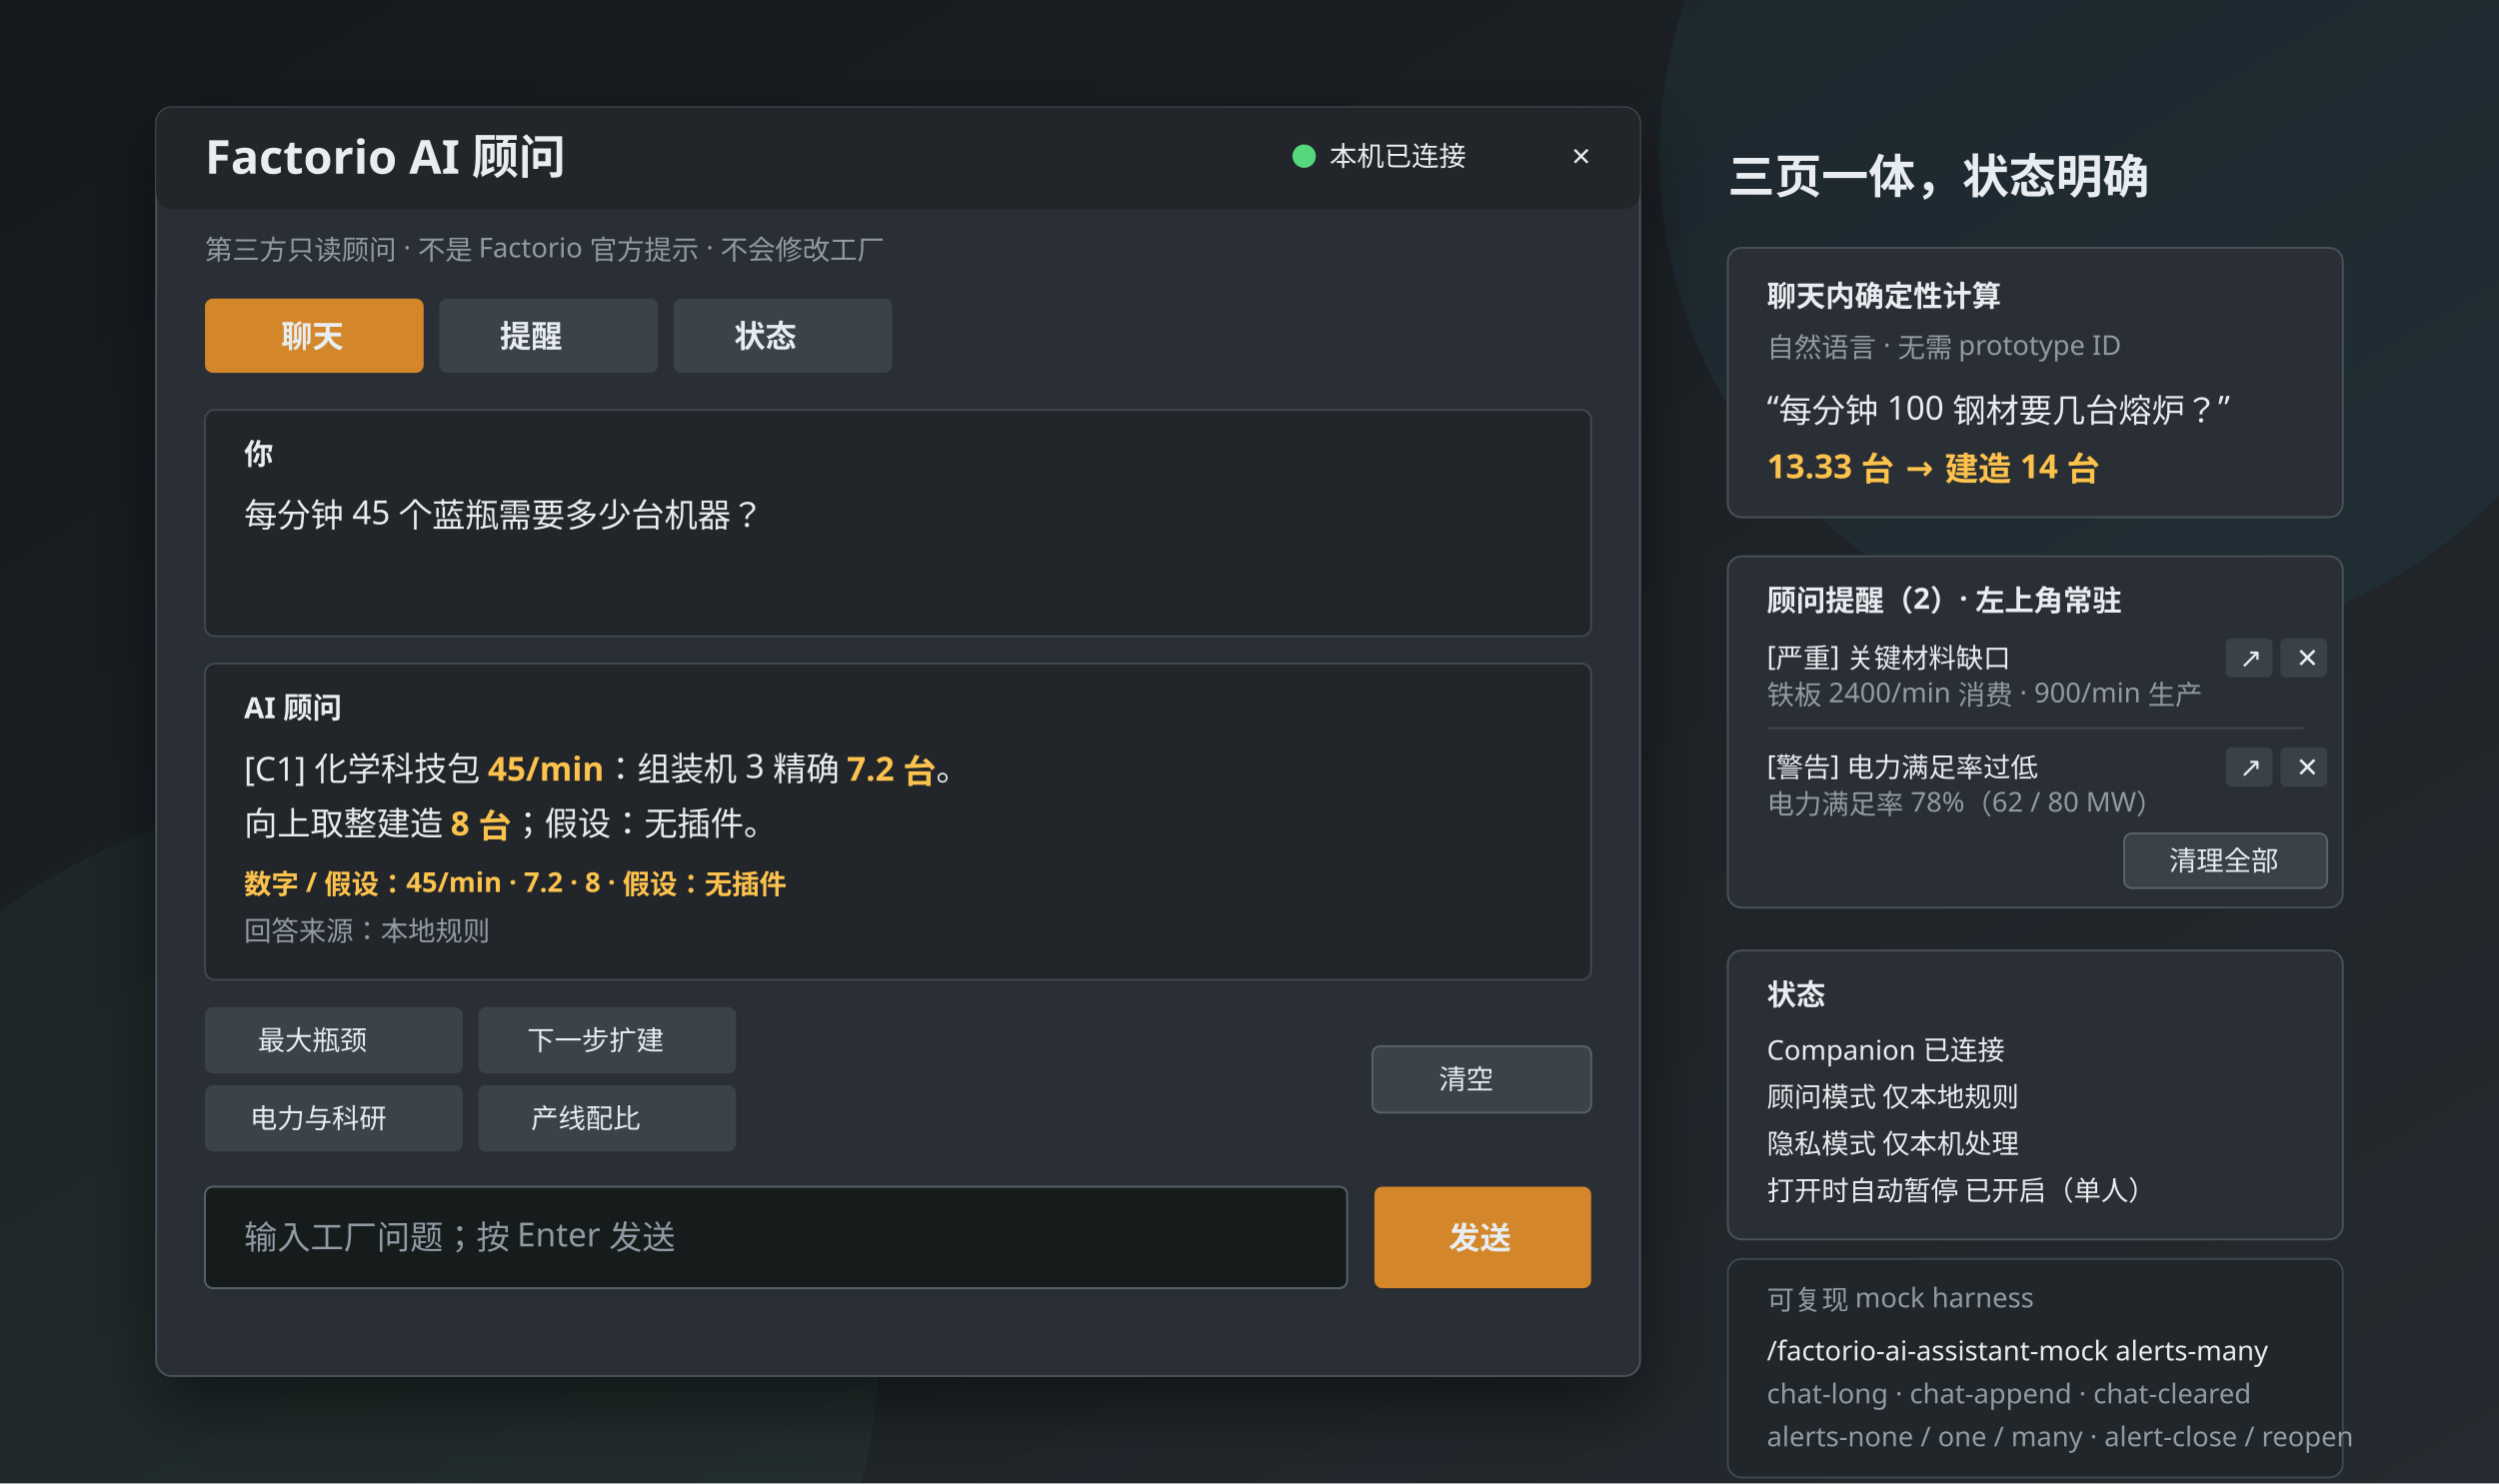
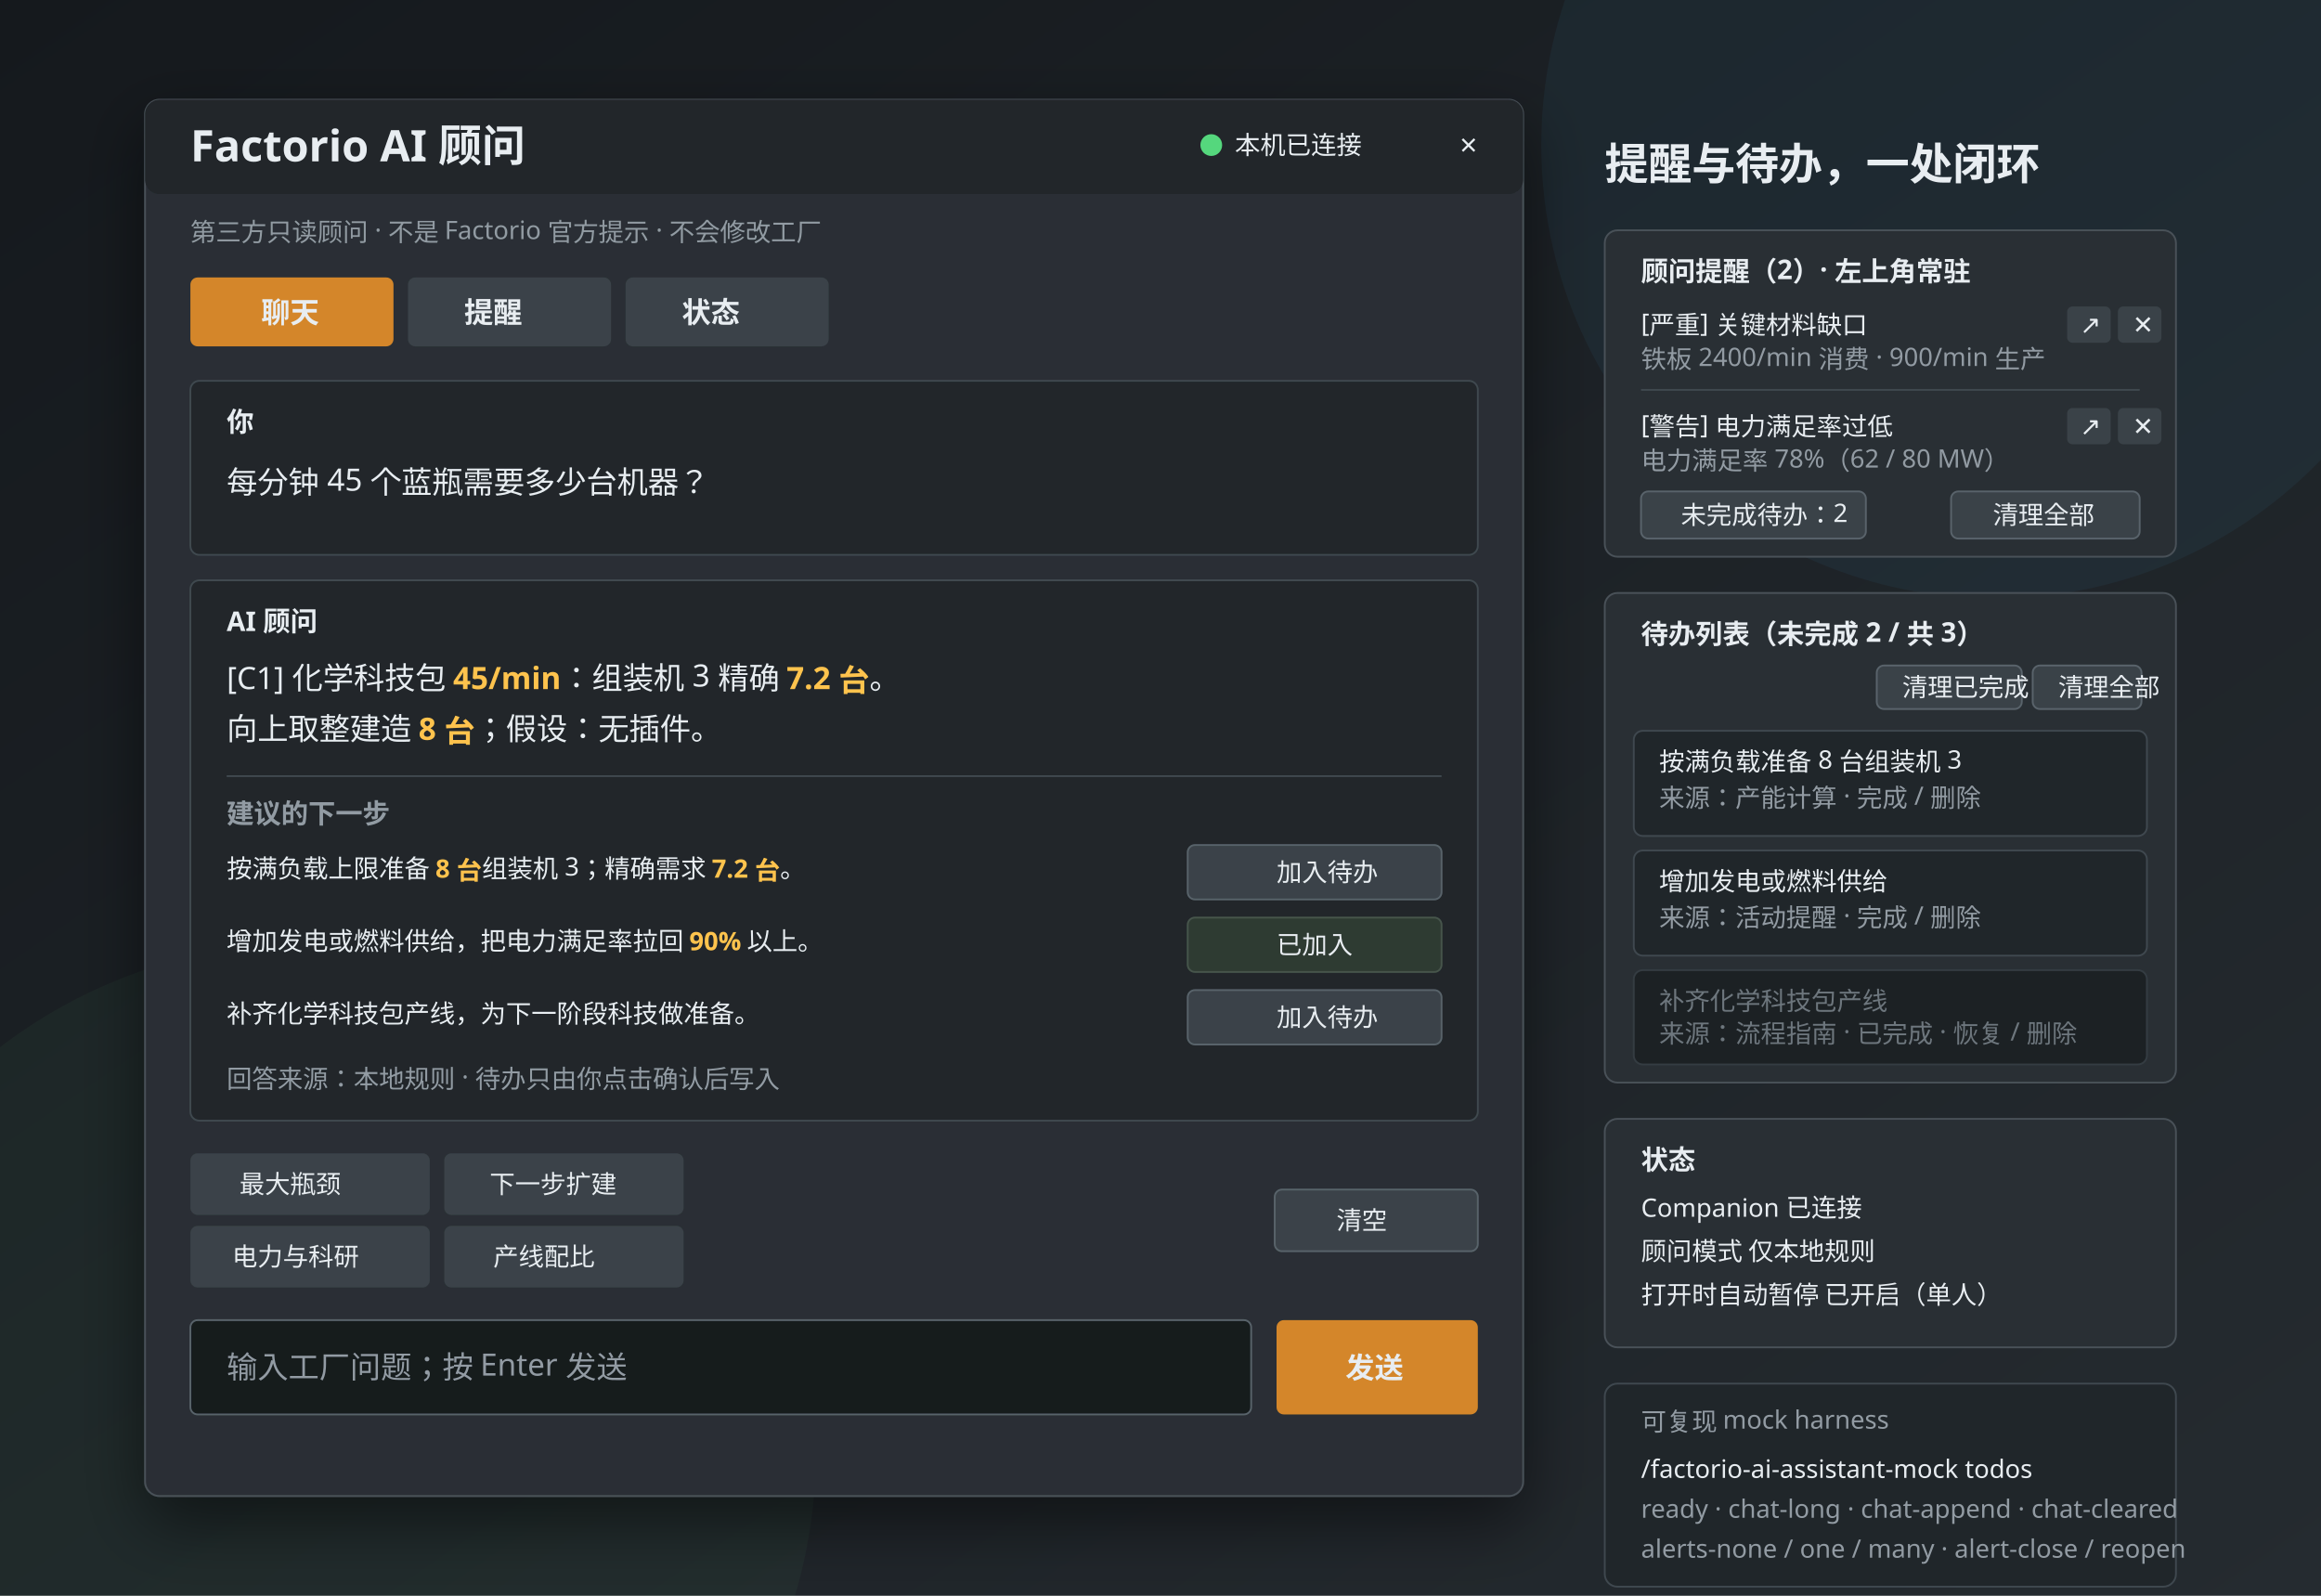
- <svg xmlns="http://www.w3.org/2000/svg" width="1280" height="760" viewBox="0 0 1280 760">
+ <svg xmlns="http://www.w3.org/2000/svg" width="1280" height="880" viewBox="0 0 1280 880">
  <defs>
    <linearGradient id="background" x1="0" y1="0" x2="1" y2="1">
      <stop offset="0" stop-color="#15191d" />
      <stop offset="1" stop-color="#252b30" />
    </linearGradient>
    <filter id="shadow" x="-20%" y="-20%" width="140%" height="140%">
      <feDropShadow dx="0" dy="14" stdDeviation="18" flood-color="#000" flood-opacity=".5" />
    </filter>
    <style>
      .text { font-family: "Noto Sans SC", "Microsoft YaHei", sans-serif; fill: #e8edf1; }
      .muted { fill: #929ba3; }
      .small { font-size: 14px; }
      .body { font-size: 17px; }
      .label { font-size: 15px; font-weight: 700; }
      .title { font-size: 24px; font-weight: 700; }
      .tab { font-size: 16px; font-weight: 700; }
      .number { fill: #ffc34d; font-weight: 700; }
+       .done { fill: #6d767d; }
    </style>
  </defs>
-   <rect width="1280" height="760" fill="url(#background)" />
+   <rect width="1280" height="880" fill="url(#background)" />
  <circle cx="1100" cy="80" r="250" fill="#3789b8" opacity=".08" />
-   <circle cx="170" cy="690" r="280" fill="#58a86a" opacity=".06" />
+   <circle cx="170" cy="800" r="280" fill="#58a86a" opacity=".06" />
  <g filter="url(#shadow)">
-     <rect x="80" y="55" width="760" height="650" rx="8" fill="#292f34" stroke="#495158" />
+     <rect x="80" y="55" width="760" height="770" rx="8" fill="#292f34" stroke="#495158" />
    <rect x="80" y="55" width="760" height="52" rx="8" fill="#202529" />
    <text class="text title" x="105" y="89">Factorio AI 顾问</text>
    <circle cx="668" cy="80" r="6" fill="#55d77d" />
    <text class="text small" x="681" y="85" fill="#55d77d">本机已连接</text>
    <text class="text body" x="805" y="86">×</text>
    <text class="text small muted" x="105" y="133">第三方只读顾问 · 不是 Factorio 官方提示 · 不会修改工厂</text>
    <g transform="translate(105 153)">
      <rect width="112" height="38" rx="4" fill="#d48629" />
      <text class="text tab" x="39" y="25">聊天</text>
      <rect x="120" width="112" height="38" rx="4" fill="#3a4248" />
      <text class="text tab" x="151" y="25">提醒</text>
      <rect x="240" width="112" height="38" rx="4" fill="#3a4248" />
      <text class="text tab" x="271" y="25">状态</text>
    </g>
-     <rect x="105" y="210" width="710" height="116" rx="5" fill="#20262a" stroke="#3f484f" />
+     <rect x="105" y="210" width="710" height="96" rx="5" fill="#20262a" stroke="#3f484f" />
    <text class="text label" x="125" y="238" fill="#69df8d">你</text>
-     <text class="text body" x="125" y="270">每分钟 45 个蓝瓶需要多少台机器？</text>
-     <rect x="105" y="340" width="710" height="162" rx="5" fill="#20262a" stroke="#3f484f" />
-     <text class="text label" x="125" y="368" fill="#63bfe8">AI 顾问</text>
-     <text class="text body" x="125" y="400">[C1] 化学科技包 <tspan class="number">45/min</tspan>：组装机 3 精确 <tspan class="number">7.2 台</tspan>。</text>
-     <text class="text body" x="125" y="428">向上取整建造 <tspan class="number">8 台</tspan>；假设：无插件。</text>
-     <text class="text small number" x="125" y="458">数字 / 假设：45/min · 7.2 · 8 · 假设：无插件</text>
-     <text class="text small muted" x="125" y="482">回答来源：本地规则</text>
-     <g transform="translate(105 516)">
+     <text class="text body" x="125" y="272">每分钟 45 个蓝瓶需要多少台机器？</text>
+     <rect x="105" y="320" width="710" height="298" rx="5" fill="#20262a" stroke="#3f484f" />
+     <text class="text label" x="125" y="348" fill="#63bfe8">AI 顾问</text>
+     <text class="text body" x="125" y="380">[C1] 化学科技包 <tspan class="number">45/min</tspan>：组装机 3 精确 <tspan class="number">7.2 台</tspan>。</text>
+     <text class="text body" x="125" y="408">向上取整建造 <tspan class="number">8 台</tspan>；假设：无插件。</text>
+     <line x1="125" y1="428" x2="795" y2="428" stroke="#3f484f" />
+     <text class="text label muted" x="125" y="454">建议的下一步</text>
+     <text class="text small" x="125" y="484">按满负载上限准备 <tspan class="number">8 台</tspan>组装机 3；精确需求 <tspan class="number">7.2 台</tspan>。</text>
+     <rect x="655" y="466" width="140" height="30" rx="4" fill="#3a4248" stroke="#59636b" />
+     <text class="text small" x="704" y="486" fill="#c8d0d6">加入待办</text>
+     <text class="text small" x="125" y="524">增加发电或燃料供给，把电力满足率拉回 <tspan class="number">90%</tspan> 以上。</text>
+     <rect x="655" y="506" width="140" height="30" rx="4" fill="#2f3a33" stroke="#46554b" />
+     <text class="text small" x="704" y="526" fill="#6d8f78">已加入</text>
+     <text class="text small" x="125" y="564">补齐化学科技包产线，为下一阶段科技做准备。</text>
+     <rect x="655" y="546" width="140" height="30" rx="4" fill="#3a4248" stroke="#59636b" />
+     <text class="text small" x="704" y="566" fill="#c8d0d6">加入待办</text>
+     <text class="text small muted" x="125" y="600">回答来源：本地规则 · 待办只由你点击确认后写入</text>
+     <g transform="translate(105 636)">
      <rect width="132" height="34" rx="4" fill="#3a4248" />
      <text class="text small" x="27" y="22">最大瓶颈</text>
      <rect x="140" width="132" height="34" rx="4" fill="#3a4248" />
      <text class="text small" x="165" y="22">下一步扩建</text>
      <rect y="40" width="132" height="34" rx="4" fill="#3a4248" />
      <text class="text small" x="23" y="62">电力与科研</text>
      <rect x="140" y="40" width="132" height="34" rx="4" fill="#3a4248" />
      <text class="text small" x="167" y="62">产线配比</text>
      <rect x="598" y="20" width="112" height="34" rx="4" fill="#3a4248" stroke="#59636b" />
      <text class="text small" x="632" y="42">清空</text>
    </g>
-     <rect x="105" y="608" width="585" height="52" rx="4" fill="#151a1d" stroke="#59636b" />
-     <text class="text body muted" x="125" y="640">输入工厂问题；按 Enter 发送</text>
-     <rect x="704" y="608" width="111" height="52" rx="4" fill="#d48629" />
-     <text class="text tab" x="742" y="640">发送</text>
+     <rect x="105" y="728" width="585" height="52" rx="4" fill="#151a1d" stroke="#59636b" />
+     <text class="text body muted" x="125" y="760">输入工厂问题；按 Enter 发送</text>
+     <rect x="704" y="728" width="111" height="52" rx="4" fill="#d48629" />
+     <text class="text tab" x="742" y="760">发送</text>
  </g>
  <g transform="translate(885 75)">
-     <text class="text title" x="0" y="24">三页一体，状态明确</text>
-     <rect x="0" y="52" width="315" height="138" rx="7" fill="#292f34" stroke="#495158" />
-     <text class="text label" x="20" y="82" fill="#ffc34d">聊天内确定性计算</text>
-     <text class="text small muted" x="20" y="108">自然语言  ·  无需 prototype ID</text>
-     <text class="text body" x="20" y="140">“每分钟 100 钢材要几台熔炉？”</text>
-     <text class="text body number" x="20" y="170">13.33 台 → 建造 14 台</text>
-     <rect x="0" y="210" width="315" height="180" rx="7" fill="#292f34" stroke="#495158" />
-     <text class="text label" x="20" y="238" fill="#ffb33f">顾问提醒（2）· 左上角常驻</text>
-     <text class="text small" x="20" y="266" fill="#ff5a4d">[严重] 关键材料缺口</text>
-     <text class="text small muted" x="20" y="286">铁板 2400/min 消费 · 900/min 生产</text>
-     <rect x="255" y="252" width="24" height="20" rx="3" fill="#3a4248" />
-     <text class="text small" x="262" y="267" fill="#c8d0d6">↗</text>
-     <rect x="283" y="252" width="24" height="20" rx="3" fill="#3a4248" />
-     <text class="text small" x="291" y="267" fill="#c8d0d6">✕</text>
-     <line x1="20" y1="298" x2="295" y2="298" stroke="#3f484f" />
-     <text class="text small" x="20" y="322" fill="#ffb33f">[警告] 电力满足率过低</text>
-     <text class="text small muted" x="20" y="342">电力满足率 78%（62 / 80 MW）</text>
-     <rect x="255" y="308" width="24" height="20" rx="3" fill="#3a4248" />
-     <text class="text small" x="262" y="323" fill="#c8d0d6">↗</text>
-     <rect x="283" y="308" width="24" height="20" rx="3" fill="#3a4248" />
-     <text class="text small" x="291" y="323" fill="#c8d0d6">✕</text>
-     <rect x="203" y="352" width="104" height="28" rx="4" fill="#3a4248" stroke="#59636b" />
-     <text class="text small" x="226" y="371" fill="#c8d0d6">清理全部</text>
-     <rect x="0" y="412" width="315" height="148" rx="7" fill="#292f34" stroke="#495158" />
-     <text class="text label" x="20" y="440" fill="#63bfe8">状态</text>
-     <text class="text small" x="20" y="468">Companion       已连接</text>
-     <text class="text small" x="20" y="492">顾问模式         仅本地规则</text>
-     <text class="text small" x="20" y="516">隐私模式         仅本机处理</text>
-     <text class="text small" x="20" y="540">打开时自动暂停   已开启（单人）</text>
-     <rect x="0" y="570" width="315" height="112" rx="7" fill="#20262a" stroke="#3f484f" />
-     <text class="text small muted" x="20" y="596">可复现 mock harness</text>
-     <text class="text small" x="20" y="622">/factorio-ai-assistant-mock alerts-many</text>
-     <text class="text small muted" x="20" y="644">chat-long · chat-append · chat-cleared</text>
-     <text class="text small muted" x="20" y="666">alerts-none / one / many · alert-close / reopen</text>
+     <text class="text title" x="0" y="24">提醒与待办，一处闭环</text>
+     <rect x="0" y="52" width="315" height="180" rx="7" fill="#292f34" stroke="#495158" />
+     <text class="text label" x="20" y="80" fill="#ffb33f">顾问提醒（2）· 左上角常驻</text>
+     <text class="text small" x="20" y="108" fill="#ff5a4d">[严重] 关键材料缺口</text>
+     <text class="text small muted" x="20" y="128">铁板 2400/min 消费 · 900/min 生产</text>
+     <rect x="255" y="94" width="24" height="20" rx="3" fill="#3a4248" />
+     <text class="text small" x="262" y="109" fill="#c8d0d6">↗</text>
+     <rect x="283" y="94" width="24" height="20" rx="3" fill="#3a4248" />
+     <text class="text small" x="291" y="109" fill="#c8d0d6">✕</text>
+     <line x1="20" y1="140" x2="295" y2="140" stroke="#3f484f" />
+     <text class="text small" x="20" y="164" fill="#ffb33f">[警告] 电力满足率过低</text>
+     <text class="text small muted" x="20" y="184">电力满足率 78%（62 / 80 MW）</text>
+     <rect x="255" y="150" width="24" height="20" rx="3" fill="#3a4248" />
+     <text class="text small" x="262" y="165" fill="#c8d0d6">↗</text>
+     <rect x="283" y="150" width="24" height="20" rx="3" fill="#3a4248" />
+     <text class="text small" x="291" y="165" fill="#c8d0d6">✕</text>
+     <rect x="20" y="196" width="124" height="26" rx="4" fill="#3a4248" stroke="#59636b" />
+     <text class="text small" x="42" y="214" fill="#c8d0d6">未完成待办：2</text>
+     <rect x="191" y="196" width="104" height="26" rx="4" fill="#3a4248" stroke="#59636b" />
+     <text class="text small" x="214" y="214" fill="#c8d0d6">清理全部</text>
+     <rect x="0" y="252" width="315" height="270" rx="7" fill="#292f34" stroke="#495158" />
+     <text class="text label" x="20" y="280" fill="#ffc34d">待办列表（未完成 2 / 共 3）</text>
+     <rect x="150" y="292" width="80" height="24" rx="4" fill="#3a4248" stroke="#59636b" />
+     <text class="text small" x="164" y="309" fill="#c8d0d6">清理已完成</text>
+     <rect x="236" y="292" width="60" height="24" rx="4" fill="#3a4248" stroke="#59636b" />
+     <text class="text small" x="250" y="309" fill="#c8d0d6">清理全部</text>
+     <rect x="16" y="328" width="283" height="58" rx="5" fill="#20262a" stroke="#3f484f" />
+     <text class="text small" x="30" y="350">按满负载准备 8 台组装机 3</text>
+     <text class="text small muted" x="30" y="370">来源：产能计算 · 完成 / 删除</text>
+     <rect x="16" y="394" width="283" height="58" rx="5" fill="#20262a" stroke="#3f484f" />
+     <text class="text small" x="30" y="416">增加发电或燃料供给</text>
+     <text class="text small muted" x="30" y="436">来源：活动提醒 · 完成 / 删除</text>
+     <rect x="16" y="460" width="283" height="52" rx="5" fill="#1c2124" stroke="#343c42" />
+     <text class="text small done" x="30" y="482">补齐化学科技包产线</text>
+     <text class="text small done" x="30" y="500">来源：流程指南 · 已完成 · 恢复 / 删除</text>
+     <rect x="0" y="542" width="315" height="126" rx="7" fill="#292f34" stroke="#495158" />
+     <text class="text label" x="20" y="570" fill="#63bfe8">状态</text>
+     <text class="text small" x="20" y="596">Companion       已连接</text>
+     <text class="text small" x="20" y="620">顾问模式         仅本地规则</text>
+     <text class="text small" x="20" y="644">打开时自动暂停   已开启（单人）</text>
+     <rect x="0" y="688" width="315" height="112" rx="7" fill="#20262a" stroke="#3f484f" />
+     <text class="text small muted" x="20" y="714">可复现 mock harness</text>
+     <text class="text small" x="20" y="740">/factorio-ai-assistant-mock todos</text>
+     <text class="text small muted" x="20" y="762">ready · chat-long · chat-append · chat-cleared</text>
+     <text class="text small muted" x="20" y="784">alerts-none / one / many · alert-close / reopen</text>
  </g>
</svg>
